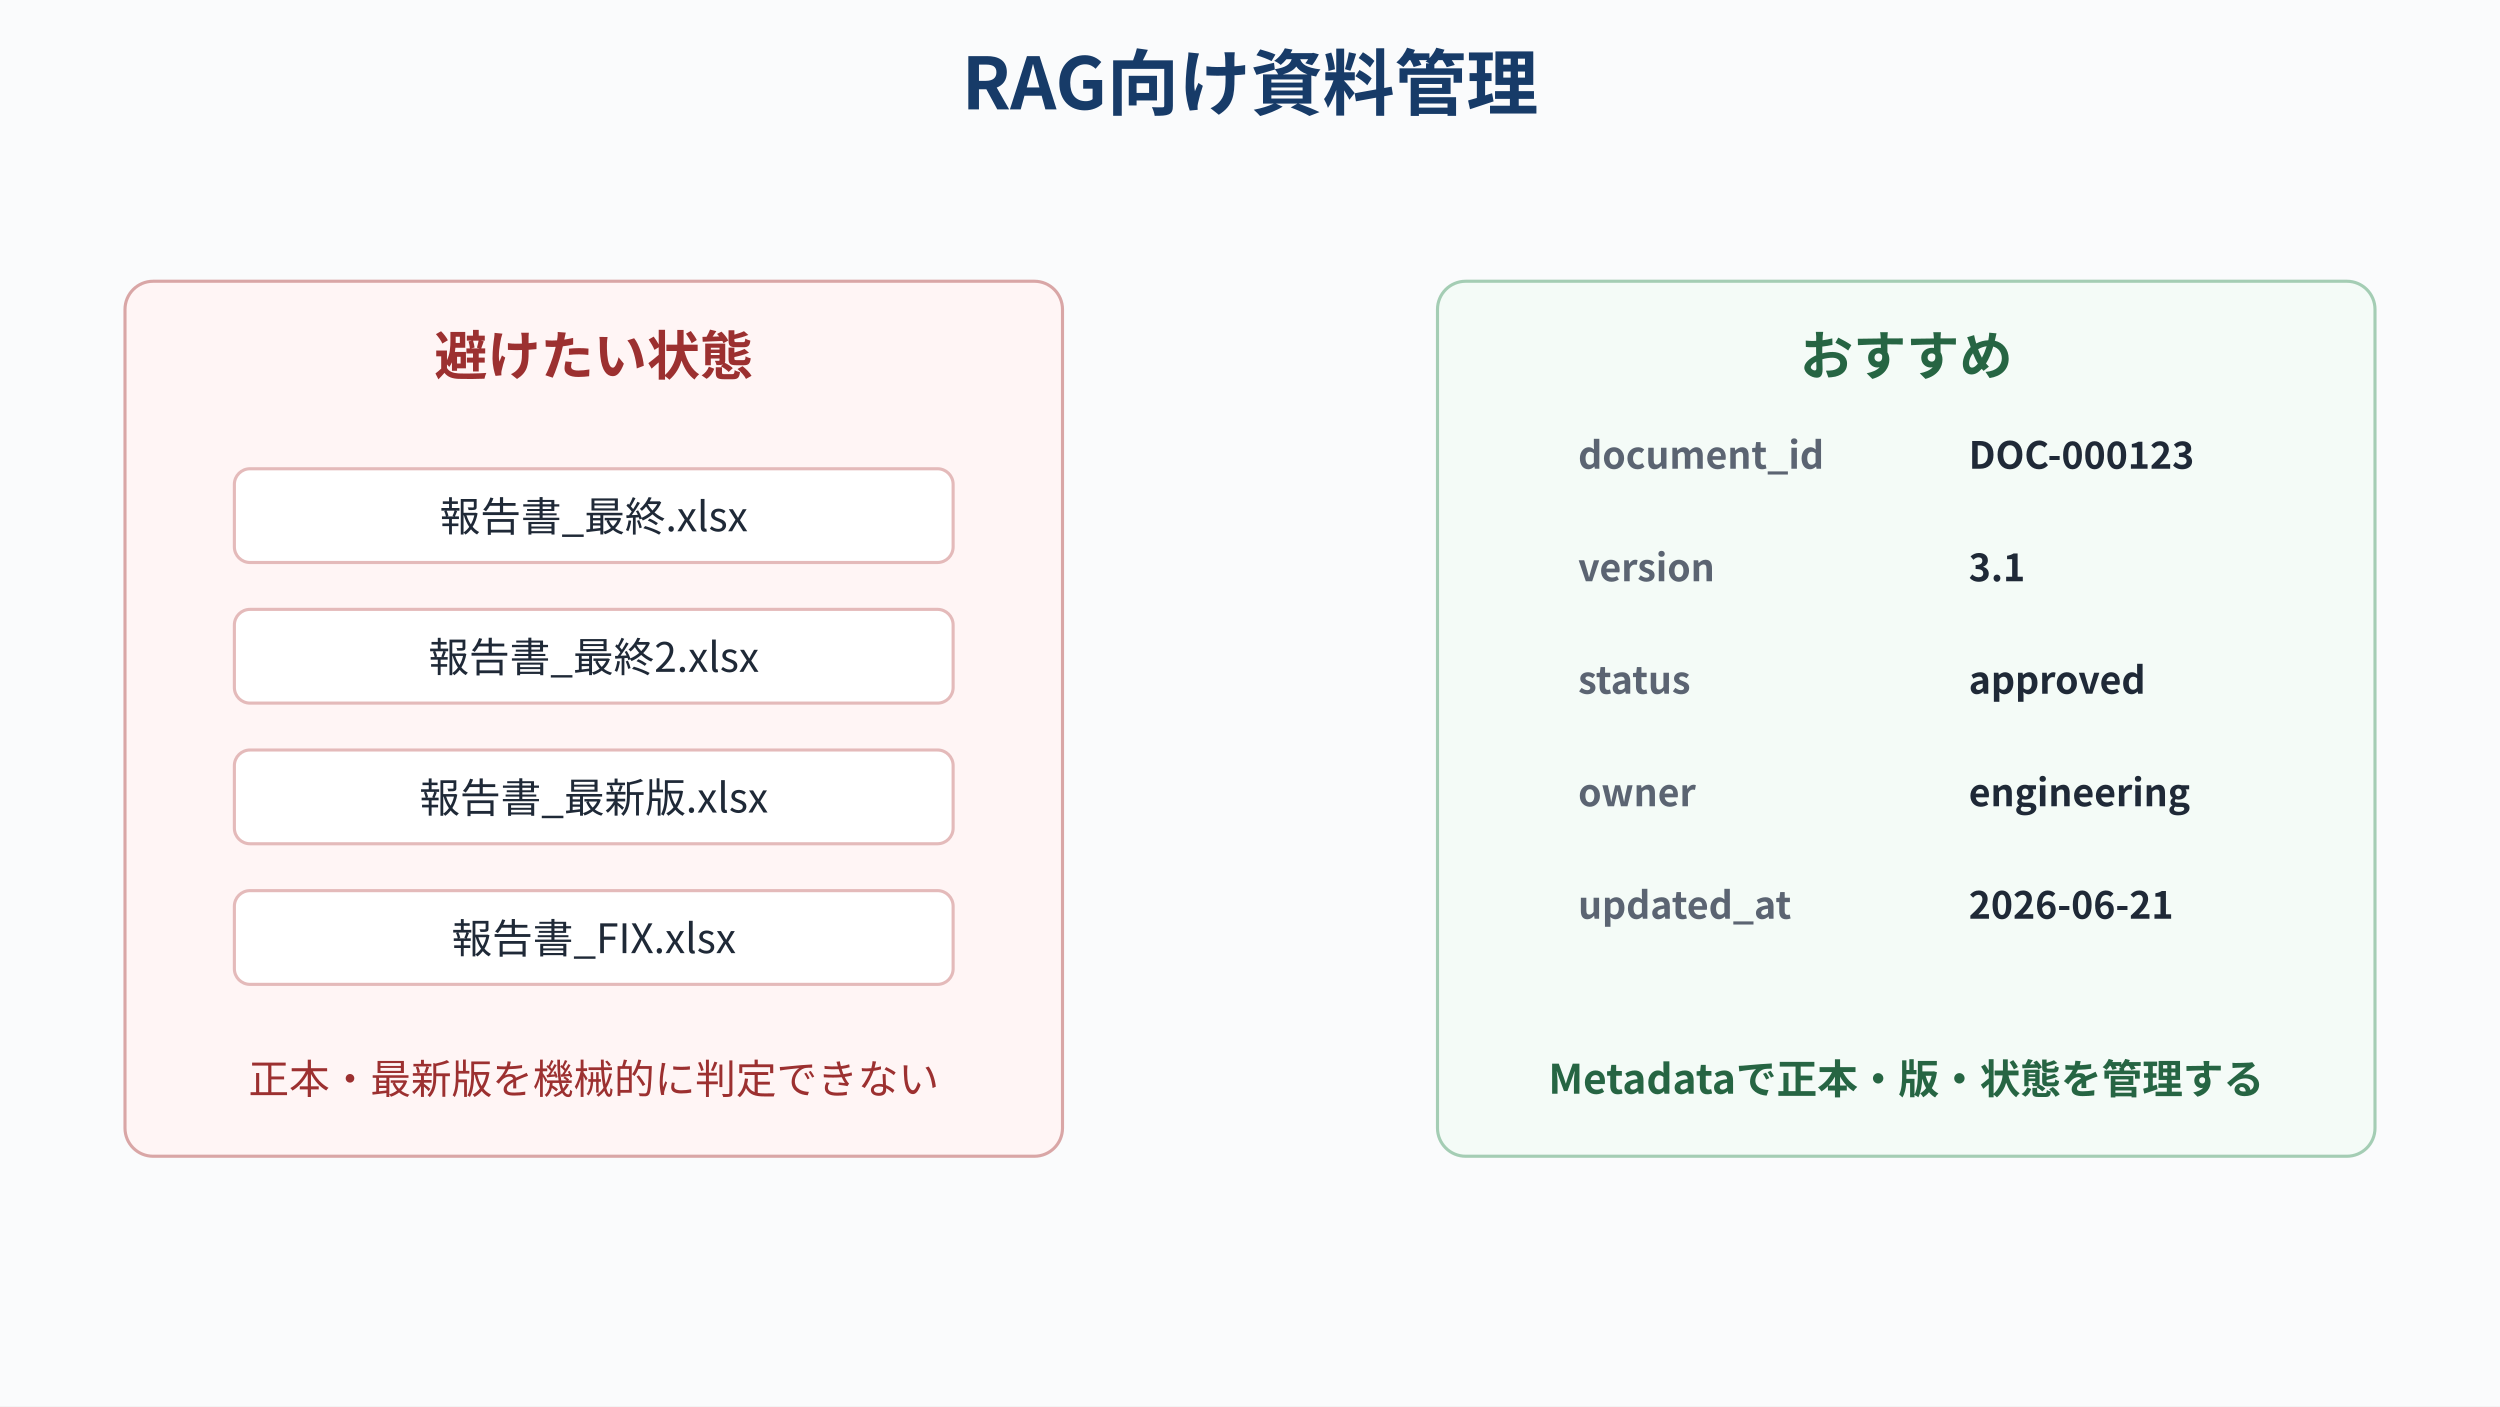
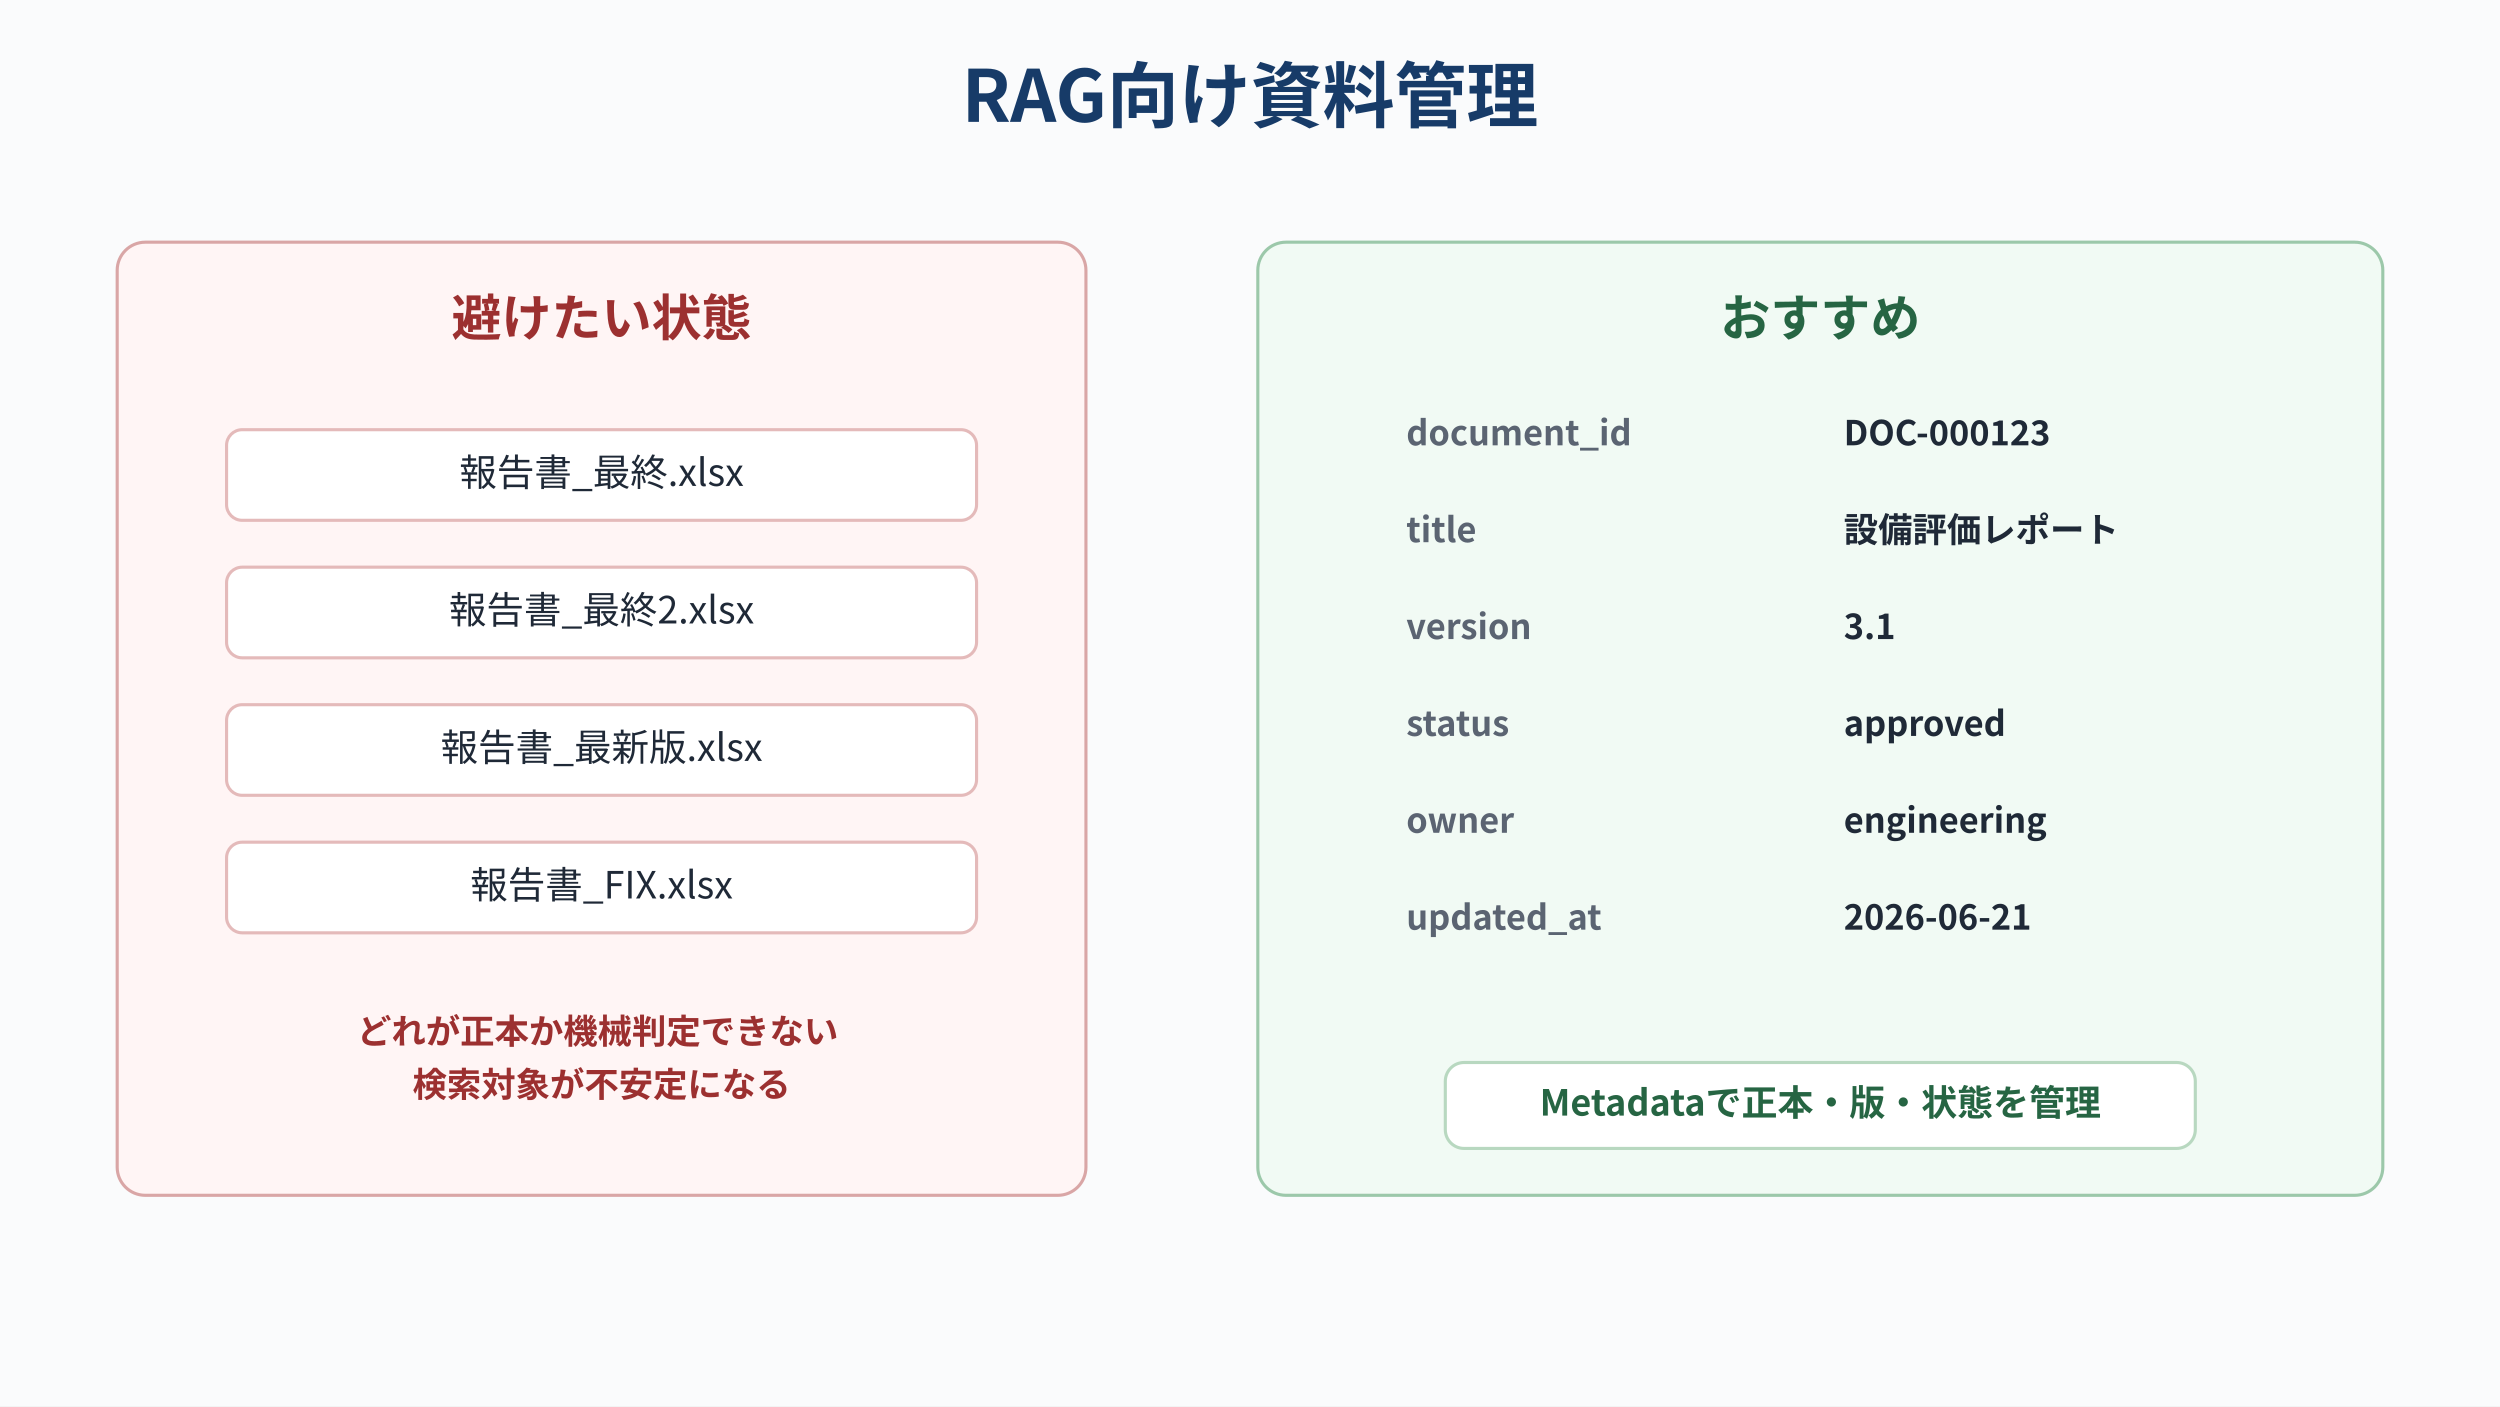
<svg xmlns="http://www.w3.org/2000/svg" width="1600" height="900" viewBox="0 0 1600 900">
  <defs>
-     <marker id="arrow" viewBox="0 0 10 10" refX="9" refY="5" markerWidth="8" markerHeight="8" orient="auto-start-reverse">
+     <marker id="arrow" viewBox="0 0 10 10" refX="9" refY="5" markerWidth="8" markerHeight="8" orient="auto">
      <path d="M 0 0 L 10 5 L 0 10 z" fill="#2F6FED" />
    </marker>
  </defs>
  <rect width="100%" height="100%" fill="#FAFBFC" />
-   <text x="800" y="70" font-family="Noto Sans CJK JP" font-size="46" font-weight="700" text-anchor="middle" fill="#173B68">RAG向け資料管理</text>
-   <rect x="80" y="180" width="600" height="560" rx="18" fill="#FFF5F5" stroke="#D9A6A6" stroke-width="2" />
-   <text x="380" y="240" font-family="Noto Sans CJK JP" font-size="34" font-weight="700" text-anchor="middle" fill="#9C3030">避けたい状態</text>
-   <rect x="150" y="300" width="460" height="60" rx="10" fill="white" stroke="#E4BABA" stroke-width="2" />
-   <text x="380" y="340" font-family="Noto Sans CJK JP" font-size="26" font-weight="500" text-anchor="middle" fill="#1F2937">報告書_最終.xlsx</text>
-   <rect x="150" y="390" width="460" height="60" rx="10" fill="white" stroke="#E4BABA" stroke-width="2" />
-   <text x="380" y="430" font-family="Noto Sans CJK JP" font-size="26" font-weight="500" text-anchor="middle" fill="#1F2937">報告書_最終2.xlsx</text>
-   <rect x="150" y="480" width="460" height="60" rx="10" fill="white" stroke="#E4BABA" stroke-width="2" />
-   <text x="380" y="520" font-family="Noto Sans CJK JP" font-size="26" font-weight="500" text-anchor="middle" fill="#1F2937">報告書_最新版.xlsx</text>
-   <rect x="150" y="570" width="460" height="60" rx="10" fill="white" stroke="#E4BABA" stroke-width="2" />
-   <text x="380" y="610" font-family="Noto Sans CJK JP" font-size="26" font-weight="500" text-anchor="middle" fill="#1F2937">報告書_FIX.xlsx</text>
-   <text x="380" y="700" font-family="Noto Sans CJK JP" font-size="26" font-weight="500" text-anchor="middle" fill="#9C3030">正本・最新版を機械的に判定できない</text>
-   <rect x="920" y="180" width="600" height="560" rx="18" fill="#F4FBF7" stroke="#A4CDB4" stroke-width="2" />
-   <text x="1220" y="240" font-family="Noto Sans CJK JP" font-size="34" font-weight="700" text-anchor="middle" fill="#266543">おすすめ</text>
-   <text x="1010" y="300" font-family="Noto Sans CJK JP" font-size="24" font-weight="600" text-anchor="start" fill="#5B6472">document_id</text>
-   <text x="1260" y="300" font-family="Noto Sans CJK JP" font-size="24" font-weight="600" text-anchor="start" fill="#1F2937">DOC-000123</text>
-   <text x="1010" y="372" font-family="Noto Sans CJK JP" font-size="24" font-weight="600" text-anchor="start" fill="#5B6472">version</text>
-   <text x="1260" y="372" font-family="Noto Sans CJK JP" font-size="24" font-weight="600" text-anchor="start" fill="#1F2937">3.1</text>
-   <text x="1010" y="444" font-family="Noto Sans CJK JP" font-size="24" font-weight="600" text-anchor="start" fill="#5B6472">status</text>
-   <text x="1260" y="444" font-family="Noto Sans CJK JP" font-size="24" font-weight="600" text-anchor="start" fill="#1F2937">approved</text>
-   <text x="1010" y="516" font-family="Noto Sans CJK JP" font-size="24" font-weight="600" text-anchor="start" fill="#5B6472">owner</text>
-   <text x="1260" y="516" font-family="Noto Sans CJK JP" font-size="24" font-weight="600" text-anchor="start" fill="#1F2937">engineering</text>
-   <text x="1010" y="588" font-family="Noto Sans CJK JP" font-size="24" font-weight="600" text-anchor="start" fill="#5B6472">updated_at</text>
-   <text x="1260" y="588" font-family="Noto Sans CJK JP" font-size="24" font-weight="600" text-anchor="start" fill="#1F2937">2026-06-21</text>
-   <text x="1220" y="700" font-family="Noto Sans CJK JP" font-size="26" font-weight="600" text-anchor="middle" fill="#266543">Metadataで正本・版・状態を管理する</text>
+   <text x="800" y="78" font-family="Noto Sans CJK JP" font-size="46" font-weight="700" text-anchor="middle" fill="#173B68">RAG向け資料管理</text>
+   <rect x="75" y="155" width="620" height="610" rx="18" fill="#FFF5F5" stroke="#D9A6A6" stroke-width="2" />
+   <text x="385" y="215.0" font-family="Noto Sans CJK JP" font-size="32" font-weight="700" text-anchor="middle" fill="#9C3030">
+     <tspan x="385" dy="0">避けたい状態</tspan>
+   </text>
+   <rect x="145" y="275" width="480" height="58" rx="10" fill="white" stroke="#E4BABA" stroke-width="2" />
+   <text x="385" y="311.0" font-family="Noto Sans CJK JP" font-size="24" font-weight="500" text-anchor="middle" fill="#1F2937">
+     <tspan x="385" dy="0">報告書_最終.xlsx</tspan>
+   </text>
+   <rect x="145" y="363" width="480" height="58" rx="10" fill="white" stroke="#E4BABA" stroke-width="2" />
+   <text x="385" y="399.0" font-family="Noto Sans CJK JP" font-size="24" font-weight="500" text-anchor="middle" fill="#1F2937">
+     <tspan x="385" dy="0">報告書_最終2.xlsx</tspan>
+   </text>
+   <rect x="145" y="451" width="480" height="58" rx="10" fill="white" stroke="#E4BABA" stroke-width="2" />
+   <text x="385" y="487.0" font-family="Noto Sans CJK JP" font-size="24" font-weight="500" text-anchor="middle" fill="#1F2937">
+     <tspan x="385" dy="0">報告書_最新版.xlsx</tspan>
+   </text>
+   <rect x="145" y="539" width="480" height="58" rx="10" fill="white" stroke="#E4BABA" stroke-width="2" />
+   <text x="385" y="575.0" font-family="Noto Sans CJK JP" font-size="24" font-weight="500" text-anchor="middle" fill="#1F2937">
+     <tspan x="385" dy="0">報告書_FIX.xlsx</tspan>
+   </text>
+   <text x="385" y="668.0" font-family="Noto Sans CJK JP" font-size="22" font-weight="600" text-anchor="middle" fill="#9C3030">
+     <tspan x="385" dy="0">どれが正本か機械判定できない</tspan>
+     <tspan x="385" dy="34">検索対象が不安定になる</tspan>
+   </text>
+   <rect x="805" y="155" width="720" height="610" rx="18" fill="#F1FAF4" stroke="#9CC8AA" stroke-width="2" />
+   <text x="1165" y="215.0" font-family="Noto Sans CJK JP" font-size="32" font-weight="700" text-anchor="middle" fill="#266543">
+     <tspan x="1165" dy="0">おすすめ</tspan>
+   </text>
+   <text x="900" y="285.0" font-family="Noto Sans CJK JP" font-size="22" font-weight="600" text-anchor="start" fill="#5B6472">
+     <tspan x="900" dy="0">document_id</tspan>
+   </text>
+   <text x="1180" y="285.0" font-family="Noto Sans CJK JP" font-size="22" font-weight="600" text-anchor="start" fill="#1F2937">
+     <tspan x="1180" dy="0">DOC-000123</tspan>
+   </text>
+   <text x="900" y="347.0" font-family="Noto Sans CJK JP" font-size="22" font-weight="600" text-anchor="start" fill="#5B6472">
+     <tspan x="900" dy="0">title</tspan>
+   </text>
+   <text x="1180" y="347.0" font-family="Noto Sans CJK JP" font-size="22" font-weight="600" text-anchor="start" fill="#1F2937">
+     <tspan x="1180" dy="0">設備評価レポート</tspan>
+   </text>
+   <text x="900" y="409.0" font-family="Noto Sans CJK JP" font-size="22" font-weight="600" text-anchor="start" fill="#5B6472">
+     <tspan x="900" dy="0">version</tspan>
+   </text>
+   <text x="1180" y="409.0" font-family="Noto Sans CJK JP" font-size="22" font-weight="600" text-anchor="start" fill="#1F2937">
+     <tspan x="1180" dy="0">3.1</tspan>
+   </text>
+   <text x="900" y="471.0" font-family="Noto Sans CJK JP" font-size="22" font-weight="600" text-anchor="start" fill="#5B6472">
+     <tspan x="900" dy="0">status</tspan>
+   </text>
+   <text x="1180" y="471.0" font-family="Noto Sans CJK JP" font-size="22" font-weight="600" text-anchor="start" fill="#1F2937">
+     <tspan x="1180" dy="0">approved</tspan>
+   </text>
+   <text x="900" y="533.0" font-family="Noto Sans CJK JP" font-size="22" font-weight="600" text-anchor="start" fill="#5B6472">
+     <tspan x="900" dy="0">owner</tspan>
+   </text>
+   <text x="1180" y="533.0" font-family="Noto Sans CJK JP" font-size="22" font-weight="600" text-anchor="start" fill="#1F2937">
+     <tspan x="1180" dy="0">engineering</tspan>
+   </text>
+   <text x="900" y="595.0" font-family="Noto Sans CJK JP" font-size="22" font-weight="600" text-anchor="start" fill="#5B6472">
+     <tspan x="900" dy="0">updated_at</tspan>
+   </text>
+   <text x="1180" y="595.0" font-family="Noto Sans CJK JP" font-size="22" font-weight="600" text-anchor="start" fill="#1F2937">
+     <tspan x="1180" dy="0">2026-06-21</tspan>
+   </text>
+   <rect x="925" y="680" width="480" height="55" rx="12" fill="white" stroke="#B8D8C0" stroke-width="2" />
+   <text x="1165" y="714.0" font-family="Noto Sans CJK JP" font-size="23" font-weight="650" text-anchor="middle" fill="#266543">
+     <tspan x="1165" dy="0">Metadataで正本・版・状態を管理</tspan>
+   </text>
</svg>
